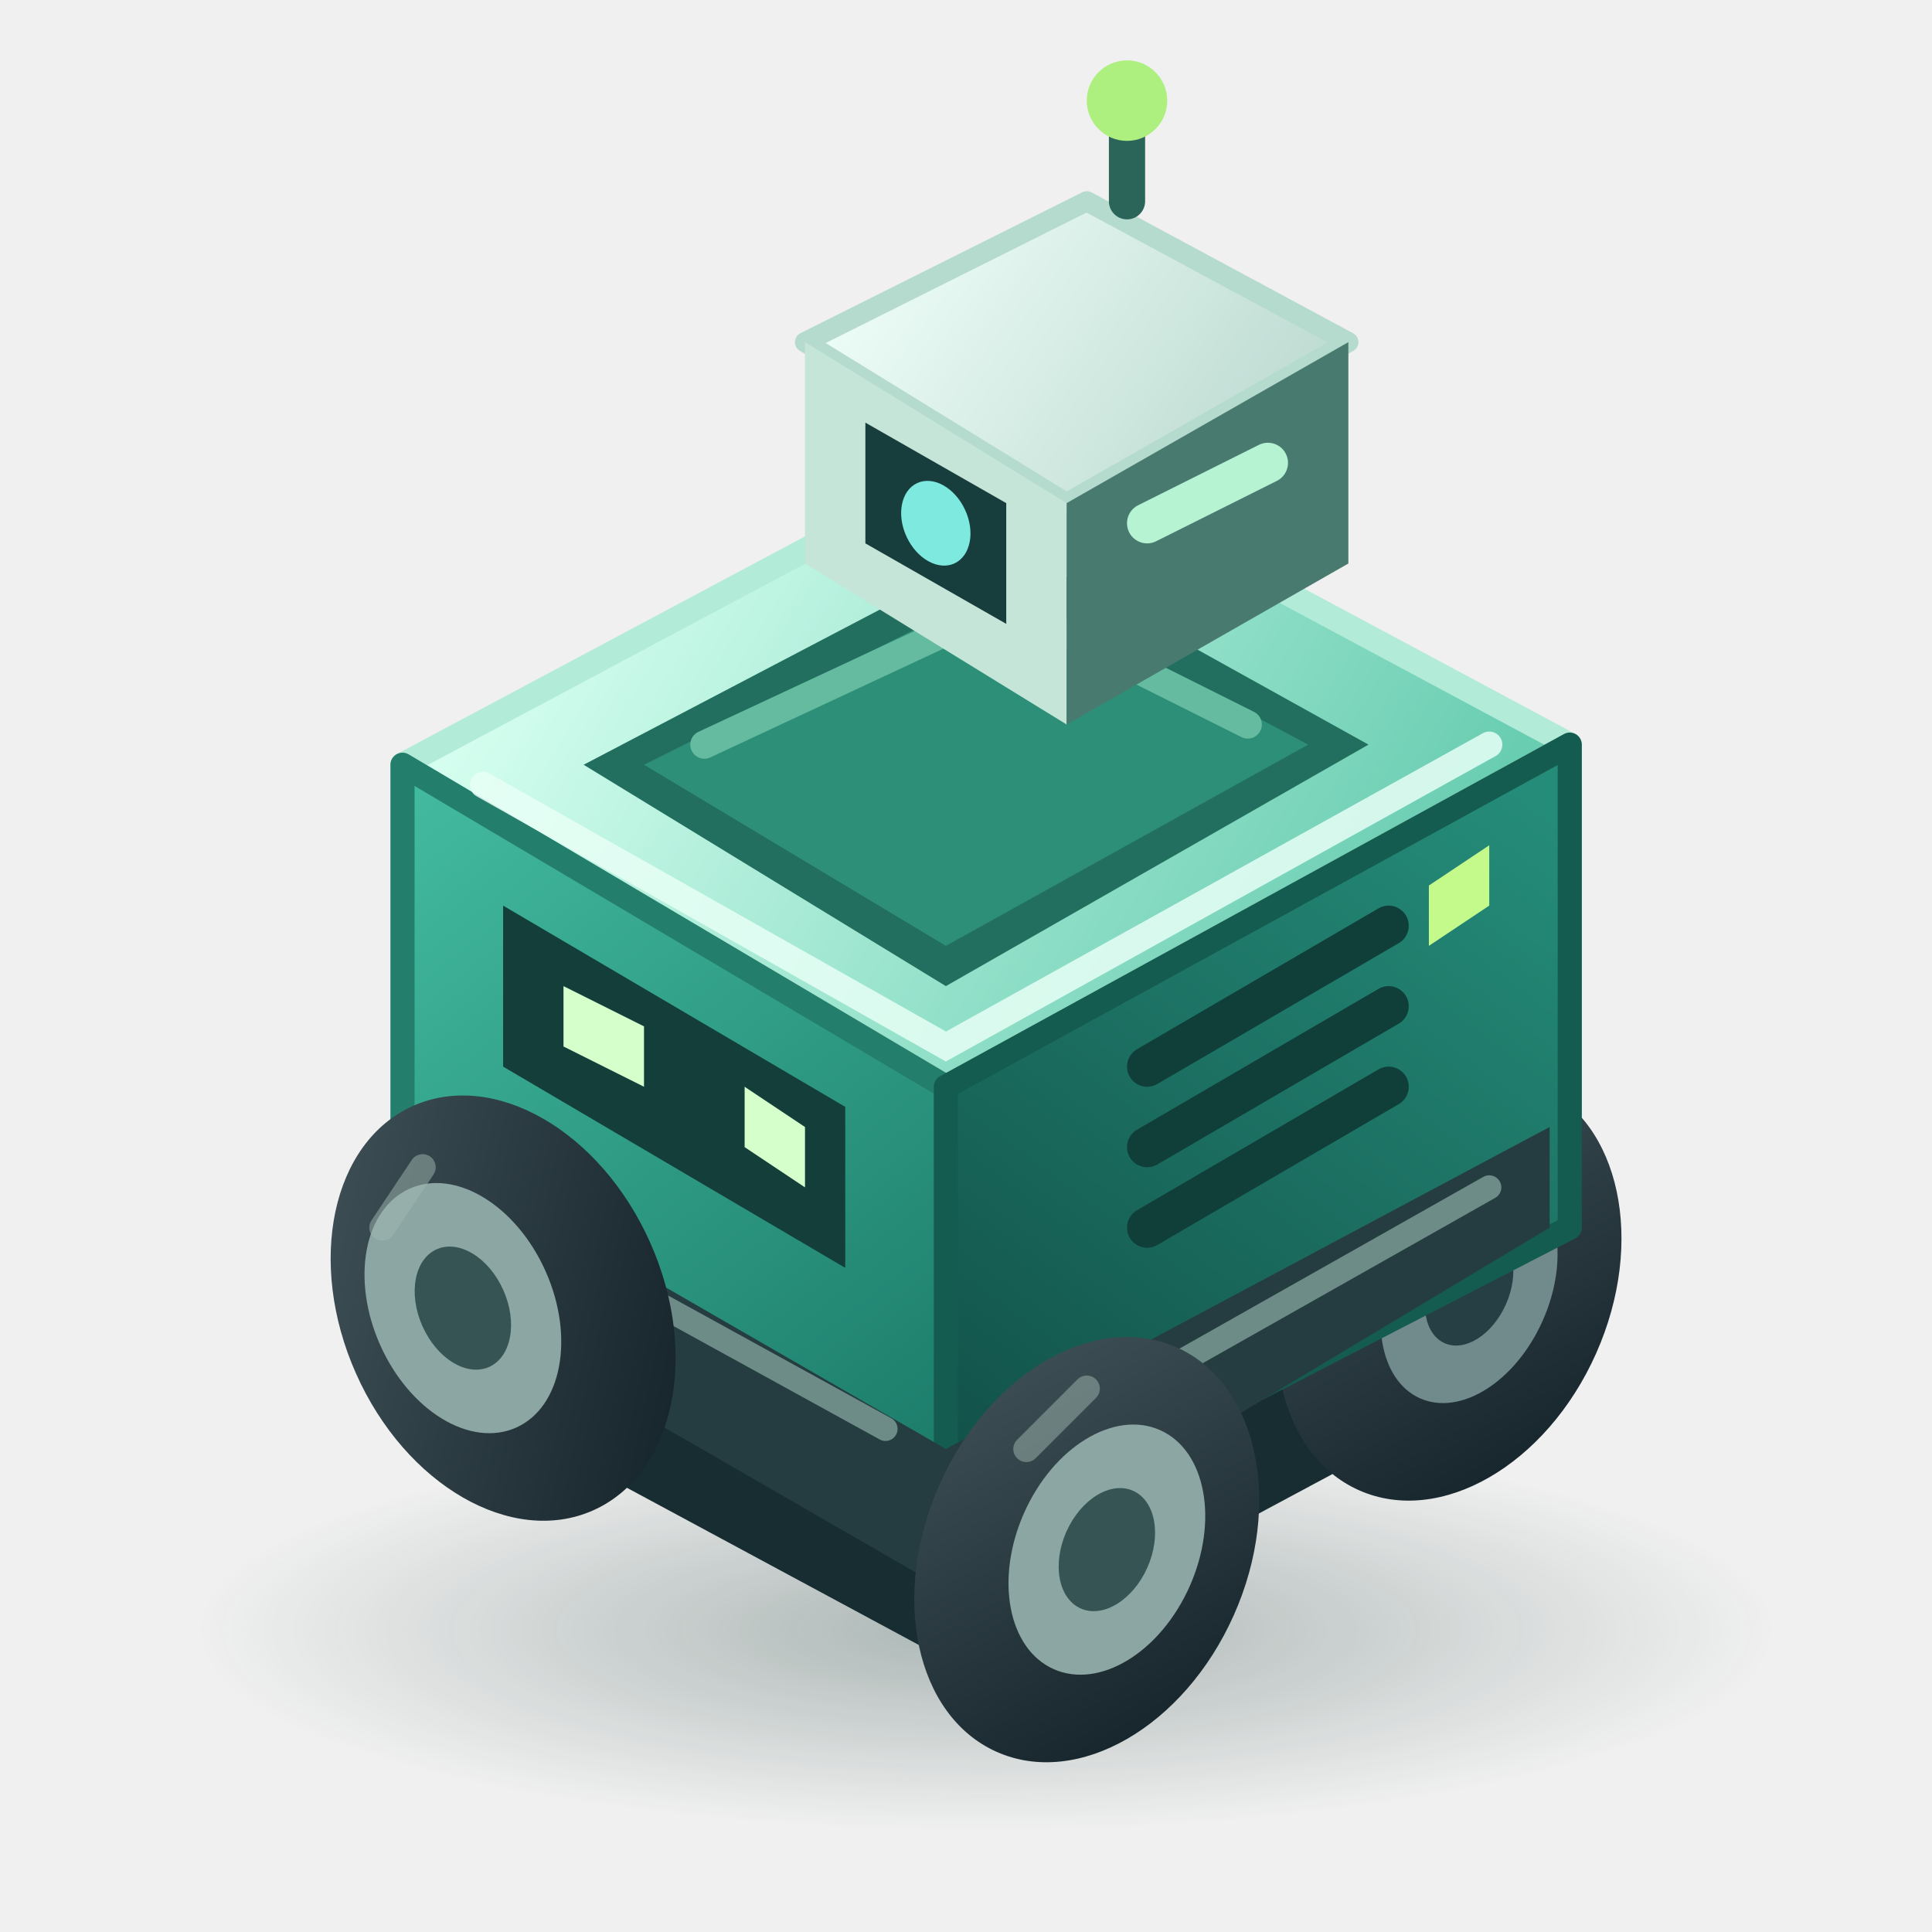
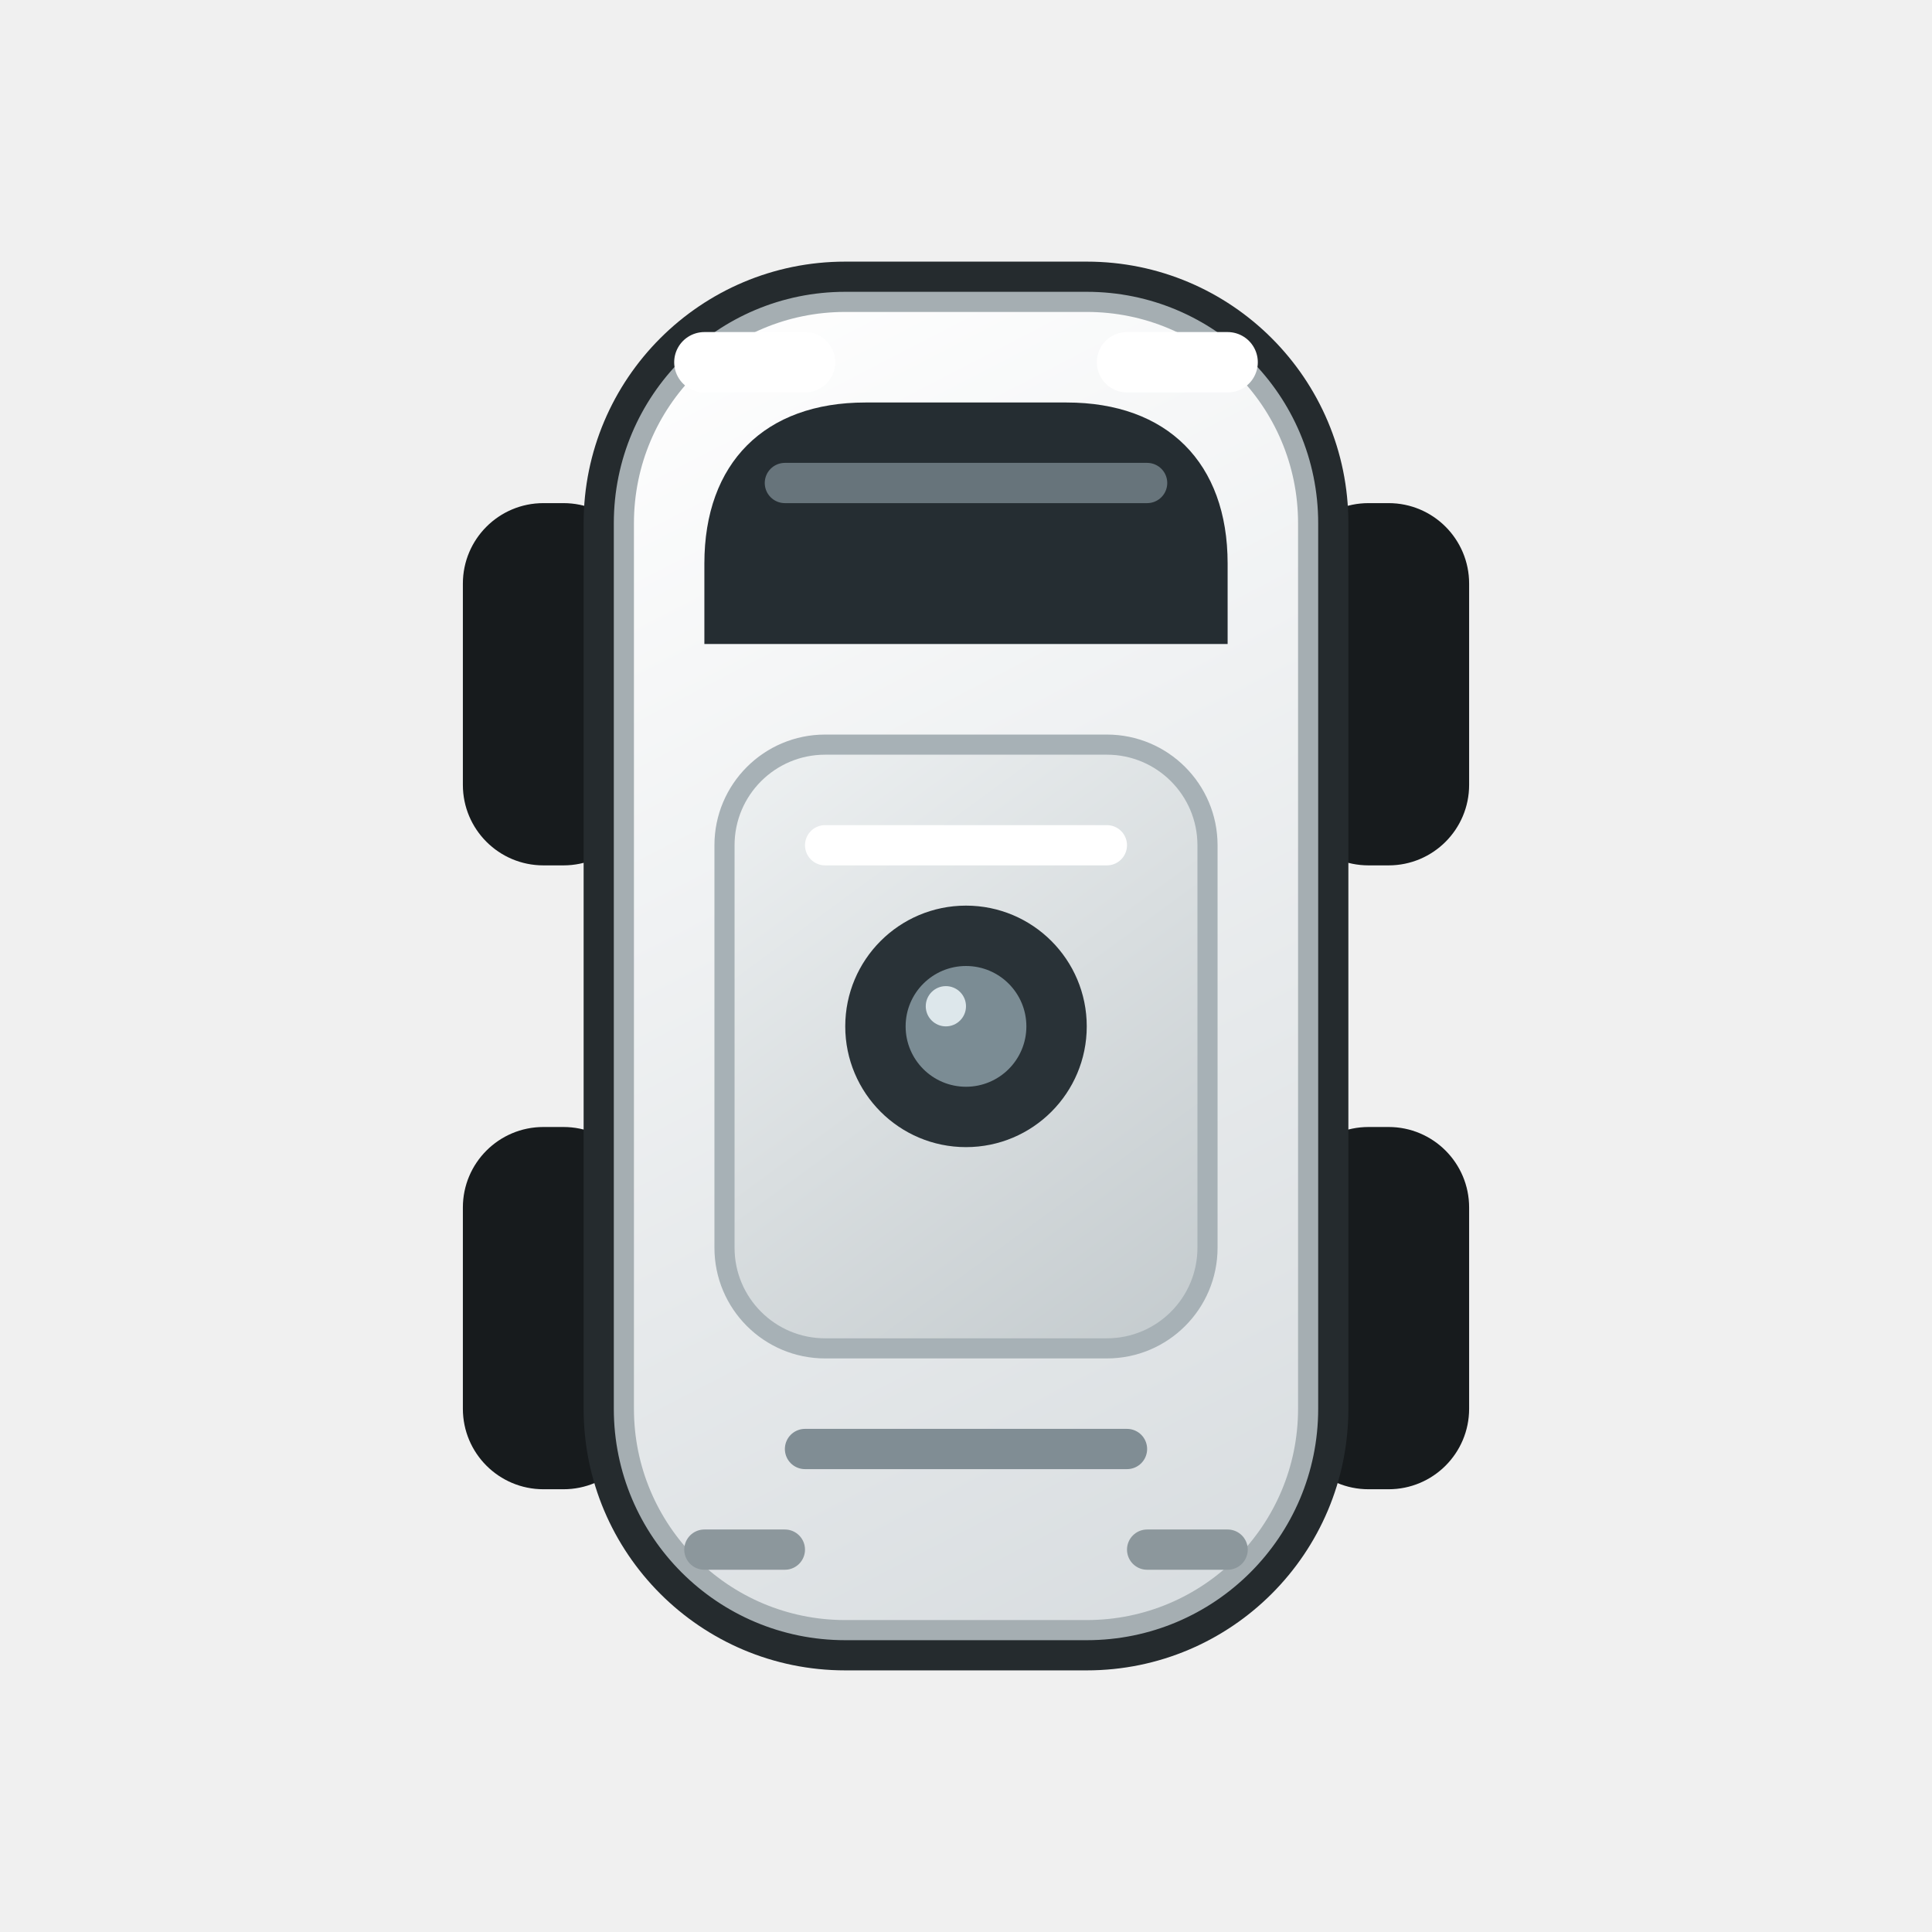
<svg xmlns="http://www.w3.org/2000/svg" width="96" height="96" viewBox="0 0 96 96" fill="none">
  <defs>
-     <linearGradient id="top" x1="28" y1="27" x2="67" y2="51" gradientUnits="userSpaceOnUse">
-       <stop stop-color="#D6FFF0" />
-       <stop offset="1" stop-color="#69CDB1" />
+     <linearGradient id="body" x1="32" y1="16" x2="65" y2="80" gradientUnits="userSpaceOnUse">
+       <stop stop-color="#FFFFFF" />
+       <stop offset="1" stop-color="#D7DCDF" />
    </linearGradient>
-     <linearGradient id="front" x1="20" y1="39" x2="49" y2="76" gradientUnits="userSpaceOnUse">
-       <stop stop-color="#43BBA0" />
-       <stop offset="1" stop-color="#187665" />
+     <linearGradient id="lid" x1="38" y1="36" x2="60" y2="66" gradientUnits="userSpaceOnUse">
+       <stop stop-color="#EEF1F2" />
+       <stop offset="1" stop-color="#C4CBCE" />
    </linearGradient>
-     <linearGradient id="side" x1="75" y1="39" x2="47" y2="77" gradientUnits="userSpaceOnUse">
-       <stop stop-color="#258C79" />
-       <stop offset="1" stop-color="#104C45" />
-     </linearGradient>
-     <linearGradient id="tire" x1="0" y1="0" x2="1" y2="1">
-       <stop stop-color="#42545A" />
-       <stop offset="1" stop-color="#111F26" />
-     </linearGradient>
-     <linearGradient id="head" x1="40" y1="15" x2="65" y2="33" gradientUnits="userSpaceOnUse">
-       <stop stop-color="#F0FFF9" />
-       <stop offset="1" stop-color="#ADCFC5" />
-     </linearGradient>
-     <radialGradient id="shadow">
-       <stop stop-color="#092E28" stop-opacity=".3" />
-       <stop offset="1" stop-color="#092E28" stop-opacity="0" />
-     </radialGradient>
  </defs>
-   <ellipse cx="49" cy="81" rx="39" ry="10" fill="url(#shadow)" />
-   <path d="m22 57 29-16 25 15v12L48 83 22 69Z" fill="#172D32" />
-   <ellipse cx="72" cy="64" rx="8" ry="11" fill="url(#tire)" transform="rotate(24 72 64)" />
-   <ellipse cx="73" cy="64" rx="4" ry="6" fill="#718A8C" transform="rotate(24 73 64)" />
-   <ellipse cx="73" cy="64" rx="2" ry="3" fill="#263F44" transform="rotate(24 73 64)" />
-   <path d="M20 38 50 22 78 37 47 54Z" fill="url(#top)" stroke="#B2EBD7" stroke-width="1.2" stroke-linejoin="round" />
-   <path d="m20 38 27 16v23L20 61Z" fill="url(#front)" stroke="#237E6B" stroke-width="1.2" stroke-linejoin="round" />
-   <path d="m47 54 31-17v24L47 77Z" fill="url(#side)" stroke="#155C50" stroke-width="1.2" stroke-linejoin="round" />
-   <path d="m24 39 23 13 27-15" stroke="#E8FFF5" stroke-opacity=".85" stroke-width="1.3" stroke-linecap="round" />
-   <path d="m29 38 21-11 18 10-21 12Z" fill="#226F60" />
-   <path d="m32 38 18-9 15 8-18 10Z" fill="#2D8F77" />
-   <path d="m35 37 15-7 12 6" stroke="#65BBA0" stroke-width="1.4" stroke-linecap="round" />
-   <path d="m21 57 26 15 30-16v5L47 79 21 64Z" fill="#253C40" />
-   <path d="m24 60 20 11m7 1 23-13" stroke="#6E8C87" stroke-width="1.2" stroke-linecap="round" />
-   <path d="m25 45 17 10v8L25 53Z" fill="#143E3A" />
-   <path d="m28 49 4 2v3l-4-2Zm9 5 3 2v3l-3-2Z" fill="#D5FFCB" />
-   <path d="m57 53 12-7m-12 11 12-7m-12 11 12-7" stroke="#103E39" stroke-width="2" stroke-linecap="round" />
-   <path d="m71 44 3-2v3l-3 2Z" fill="#C4F98C" />
-   <path d="M51 31V20" stroke="#253E40" stroke-width="4" stroke-linecap="round" />
-   <path d="m40 17 14-7 13 7-14 8Z" fill="url(#head)" stroke="#B5DBCE" stroke-linejoin="round" />
-   <path d="m40 17 13 8v11l-13-8Z" fill="#C5E5D9" />
-   <path d="m53 25 14-8v11l-14 8Z" fill="#497A70" />
-   <path d="m43 21 7 4v6l-7-4Z" fill="#183D3D" />
-   <ellipse cx="46.5" cy="26" rx="1.6" ry="2.2" transform="rotate(-25 46.5 26)" fill="#7DE9DF" />
-   <path d="m57 26 6-3" stroke="#B5F3D3" stroke-width="2" stroke-linecap="round" />
-   <path d="M56 10V6" stroke="#2B6459" stroke-width="1.8" stroke-linecap="round" />
-   <circle cx="56" cy="5" r="2" fill="#ADF080" />
-   <ellipse cx="25" cy="65" rx="8" ry="11" fill="url(#tire)" transform="rotate(-24 25 65)" />
-   <ellipse cx="23" cy="65" rx="4.5" ry="6.5" fill="#8BA6A3" transform="rotate(-24 23 65)" />
-   <ellipse cx="23" cy="65" rx="2.2" ry="3.2" fill="#355453" transform="rotate(-24 23 65)" />
-   <ellipse cx="54" cy="77" rx="8" ry="11" fill="url(#tire)" transform="rotate(24 54 77)" />
-   <ellipse cx="55" cy="77" rx="4.5" ry="6.5" fill="#8BA6A3" transform="rotate(24 55 77)" />
-   <ellipse cx="55" cy="77" rx="2.2" ry="3.2" fill="#355453" transform="rotate(24 55 77)" />
-   <path d="m19 61 2-3m30 14 3-3" stroke="#A2B9B3" stroke-opacity=".5" stroke-width="1.3" stroke-linecap="round" />
+   <rect x="23" y="25" width="9" height="18" rx="4" fill="#171B1D" />
+   <rect x="64" y="25" width="9" height="18" rx="4" fill="#171B1D" />
+   <rect x="23" y="56" width="9" height="18" rx="4" fill="#171B1D" />
+   <rect x="64" y="56" width="9" height="18" rx="4" fill="#171B1D" />
+   <rect x="29" y="13" width="38" height="70" rx="13" fill="#252B2E" />
+   <rect x="31" y="15" width="34" height="66" rx="11" fill="url(#body)" stroke="#A5AEB2" />
+   <path d="M35 28c0-5 3-8 8-8h10c5 0 8 3 8 8v4H35v-4Z" fill="#252D32" />
+   <path d="M39 24h18" stroke="#67747B" stroke-width="2" stroke-linecap="round" />
+   <rect x="36" y="37" width="24" height="30" rx="5" fill="url(#lid)" stroke="#A7B1B6" />
+   <path d="M41 42h14" stroke="#FFFFFF" stroke-width="2" stroke-linecap="round" />
+   <circle cx="48" cy="51" r="6" fill="#293237" />
+   <circle cx="48" cy="51" r="3" fill="#7B8C94" />
+   <circle cx="47" cy="50" r="1" fill="#DDE7EB" />
+   <path d="M40 72h16" stroke="#808D94" stroke-width="2" stroke-linecap="round" />
+   <path d="M35 18h5m16 0h5" stroke="#FFFFFF" stroke-width="3" stroke-linecap="round" />
+   <path d="M35 77h4m18 0h4" stroke="#8C979C" stroke-width="2" stroke-linecap="round" />
</svg>
